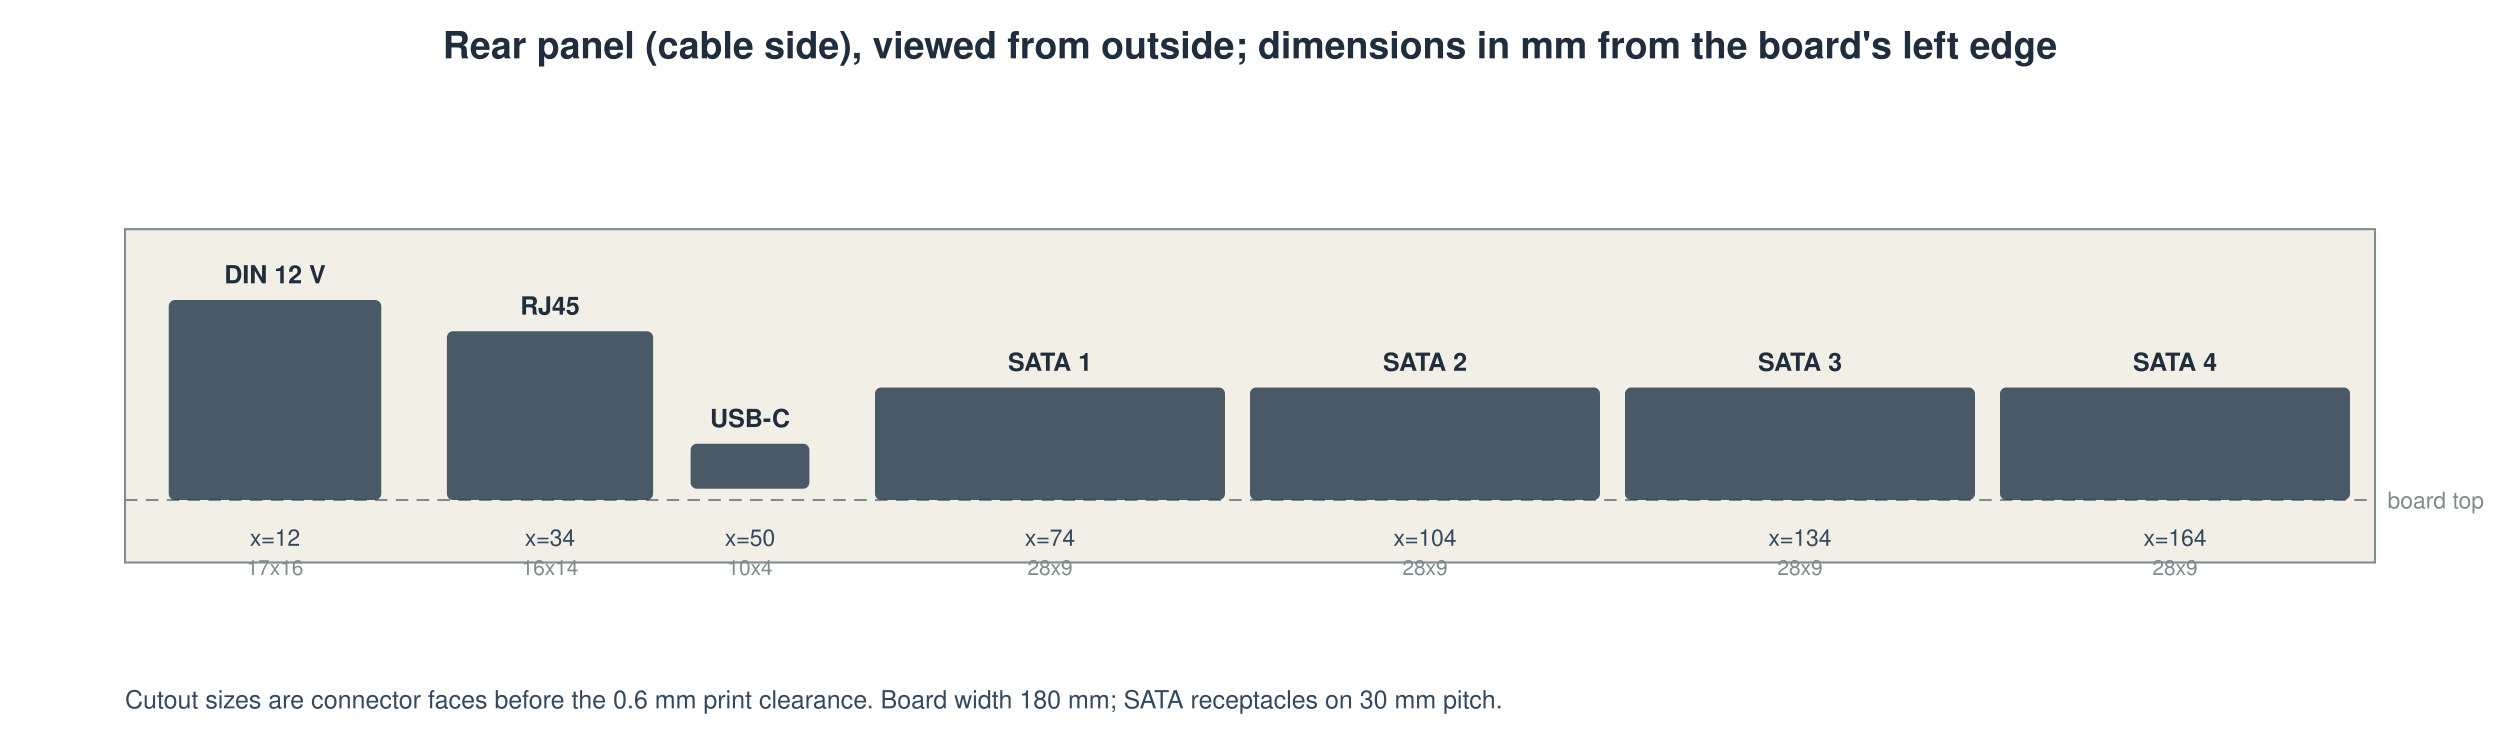
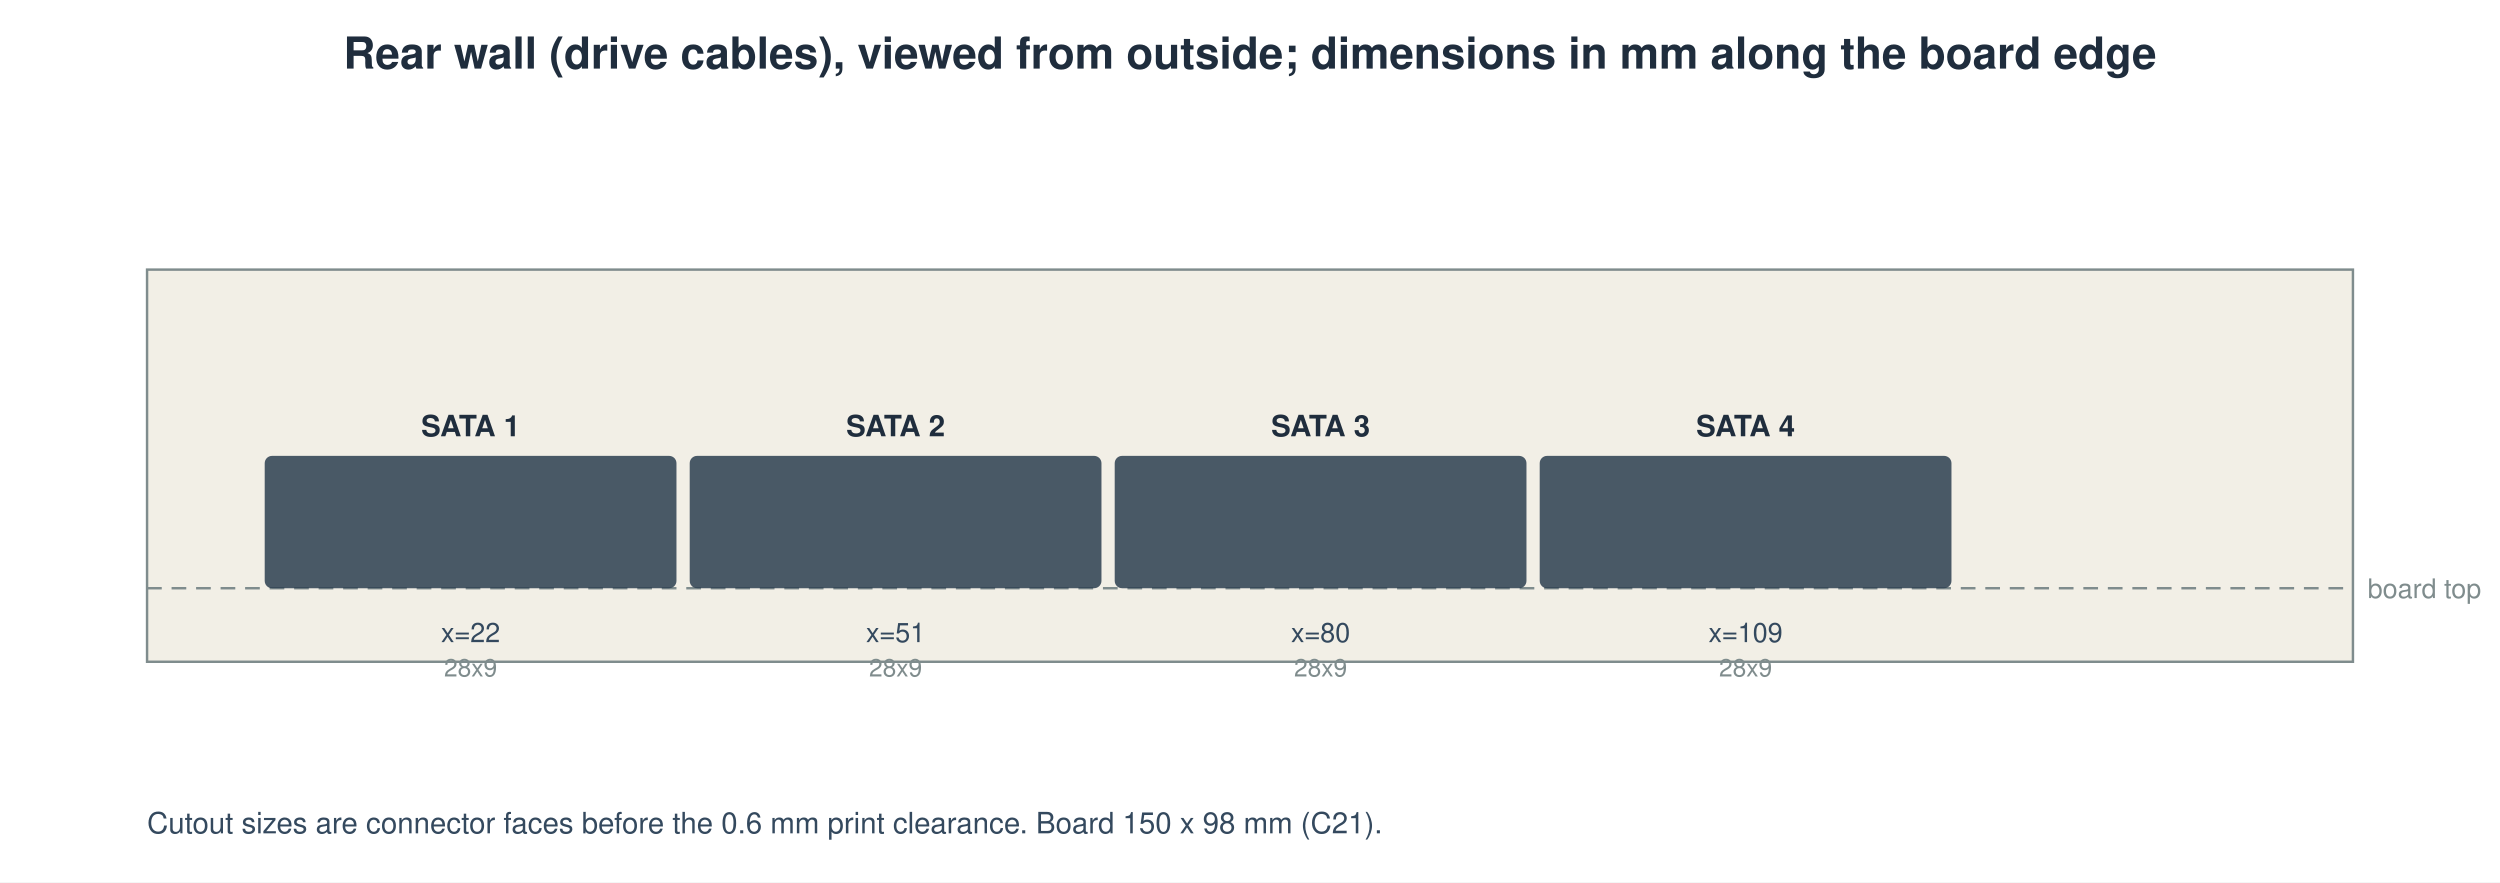
- <svg xmlns="http://www.w3.org/2000/svg" viewBox="0 0 1200 360" width="1200" height="360">
+ <svg xmlns="http://www.w3.org/2000/svg" viewBox="0 0 1020 360" width="1020" height="360">
  <defs>
    <marker id="ah" markerWidth="10" markerHeight="8" refX="9" refY="4" orient="auto">
      <path d="M0,0 L10,4 L0,8 z" fill="#2c3e50" />
    </marker>
  </defs>
  <rect width="100%" height="100%" fill="white" />
-   <text x="600.0" y="28" text-anchor="middle" font-family="Helvetica, Arial, sans-serif" font-size="18" font-weight="700" fill="#1f2d3d">Rear panel (cable side), viewed from outside; dimensions in mm from the board's left edge</text>
-   <rect x="60" y="110.0" width="1080.0" height="160.0" fill="#f2efe6" stroke="#7f8c8d" />
-   <line x1="60" y1="240" x2="1140.0" y2="240" stroke="#7f8c8d" stroke-dasharray="6 4" />
-   <text x="1146.0" y="244" font-family="Helvetica, Arial, sans-serif" font-size="11" fill="#7f8c8d">board top</text>
-   <rect x="81.0" y="144.0" width="102.0" height="96.0" fill="#2c3e50" opacity="0.85" rx="3" />
-   <text x="132.0" y="136.0" text-anchor="middle" font-family="Helvetica, Arial, sans-serif" font-size="12" font-weight="700" fill="#1f2d3d">DIN 12 V</text>
-   <text x="132.0" y="262" text-anchor="middle" font-family="Helvetica, Arial, sans-serif" font-size="11" fill="#34495e">x=12</text>
-   <text x="132.0" y="276" text-anchor="middle" font-family="Helvetica, Arial, sans-serif" font-size="10" fill="#7f8c8d">17x16</text>
-   <rect x="214.5" y="159.0" width="99.0" height="81.0" fill="#2c3e50" opacity="0.85" rx="3" />
-   <text x="264.0" y="151.0" text-anchor="middle" font-family="Helvetica, Arial, sans-serif" font-size="12" font-weight="700" fill="#1f2d3d">RJ45</text>
-   <text x="264.0" y="262" text-anchor="middle" font-family="Helvetica, Arial, sans-serif" font-size="11" fill="#34495e">x=34</text>
-   <text x="264.0" y="276" text-anchor="middle" font-family="Helvetica, Arial, sans-serif" font-size="10" fill="#7f8c8d">16x14</text>
-   <rect x="331.5" y="213.0" width="57.0" height="21.6" fill="#2c3e50" opacity="0.85" rx="3" />
-   <text x="360.0" y="205.0" text-anchor="middle" font-family="Helvetica, Arial, sans-serif" font-size="12" font-weight="700" fill="#1f2d3d">USB-C</text>
-   <text x="360.0" y="262" text-anchor="middle" font-family="Helvetica, Arial, sans-serif" font-size="11" fill="#34495e">x=50</text>
-   <text x="360.0" y="276" text-anchor="middle" font-family="Helvetica, Arial, sans-serif" font-size="10" fill="#7f8c8d">10x4</text>
-   <rect x="420.0" y="186.0" width="168.0" height="54.0" fill="#2c3e50" opacity="0.85" rx="3" />
-   <text x="504.0" y="178.0" text-anchor="middle" font-family="Helvetica, Arial, sans-serif" font-size="12" font-weight="700" fill="#1f2d3d">SATA 1</text>
-   <text x="504.0" y="262" text-anchor="middle" font-family="Helvetica, Arial, sans-serif" font-size="11" fill="#34495e">x=74</text>
-   <text x="504.0" y="276" text-anchor="middle" font-family="Helvetica, Arial, sans-serif" font-size="10" fill="#7f8c8d">28x9</text>
-   <rect x="600.0" y="186.0" width="168.0" height="54.0" fill="#2c3e50" opacity="0.85" rx="3" />
-   <text x="684.0" y="178.0" text-anchor="middle" font-family="Helvetica, Arial, sans-serif" font-size="12" font-weight="700" fill="#1f2d3d">SATA 2</text>
-   <text x="684.0" y="262" text-anchor="middle" font-family="Helvetica, Arial, sans-serif" font-size="11" fill="#34495e">x=104</text>
-   <text x="684.0" y="276" text-anchor="middle" font-family="Helvetica, Arial, sans-serif" font-size="10" fill="#7f8c8d">28x9</text>
-   <rect x="780.0" y="186.0" width="168.0" height="54.0" fill="#2c3e50" opacity="0.85" rx="3" />
-   <text x="864.0" y="178.0" text-anchor="middle" font-family="Helvetica, Arial, sans-serif" font-size="12" font-weight="700" fill="#1f2d3d">SATA 3</text>
-   <text x="864.0" y="262" text-anchor="middle" font-family="Helvetica, Arial, sans-serif" font-size="11" fill="#34495e">x=134</text>
-   <text x="864.0" y="276" text-anchor="middle" font-family="Helvetica, Arial, sans-serif" font-size="10" fill="#7f8c8d">28x9</text>
-   <rect x="960.0" y="186.0" width="168.0" height="54.0" fill="#2c3e50" opacity="0.85" rx="3" />
-   <text x="1044.0" y="178.0" text-anchor="middle" font-family="Helvetica, Arial, sans-serif" font-size="12" font-weight="700" fill="#1f2d3d">SATA 4</text>
-   <text x="1044.0" y="262" text-anchor="middle" font-family="Helvetica, Arial, sans-serif" font-size="11" fill="#34495e">x=164</text>
-   <text x="1044.0" y="276" text-anchor="middle" font-family="Helvetica, Arial, sans-serif" font-size="10" fill="#7f8c8d">28x9</text>
-   <text x="60" y="340" font-family="Helvetica, Arial, sans-serif" font-size="12" fill="#34495e">Cutout sizes are connector faces before the 0.6 mm print clearance. Board width 180 mm; SATA receptacles on 30 mm pitch.</text>
+   <text x="510.0" y="28" text-anchor="middle" font-family="Helvetica, Arial, sans-serif" font-size="18" font-weight="700" fill="#1f2d3d">Rear wall (drive cables), viewed from outside; dimensions in mm along the board edge</text>
+   <rect x="60" y="110.0" width="900.0" height="160.0" fill="#f2efe6" stroke="#7f8c8d" />
+   <line x1="60" y1="240" x2="960.0" y2="240" stroke="#7f8c8d" stroke-dasharray="6 4" />
+   <text x="966.0" y="244" font-family="Helvetica, Arial, sans-serif" font-size="11" fill="#7f8c8d">board top</text>
+   <rect x="108.0" y="186.0" width="168.0" height="54.0" fill="#2c3e50" opacity="0.85" rx="3" />
+   <text x="192.0" y="178.0" text-anchor="middle" font-family="Helvetica, Arial, sans-serif" font-size="12" font-weight="700" fill="#1f2d3d">SATA 1</text>
+   <text x="192.0" y="262" text-anchor="middle" font-family="Helvetica, Arial, sans-serif" font-size="11" fill="#34495e">x=22</text>
+   <text x="192.0" y="276" text-anchor="middle" font-family="Helvetica, Arial, sans-serif" font-size="10" fill="#7f8c8d">28x9</text>
+   <rect x="628.2" y="186.0" width="168.0" height="54.0" fill="#2c3e50" opacity="0.85" rx="3" />
+   <text x="712.2" y="178.0" text-anchor="middle" font-family="Helvetica, Arial, sans-serif" font-size="12" font-weight="700" fill="#1f2d3d">SATA 4</text>
+   <text x="712.2" y="262" text-anchor="middle" font-family="Helvetica, Arial, sans-serif" font-size="11" fill="#34495e">x=109</text>
+   <text x="712.2" y="276" text-anchor="middle" font-family="Helvetica, Arial, sans-serif" font-size="10" fill="#7f8c8d">28x9</text>
+   <rect x="281.4" y="186.0" width="168.0" height="54.0" fill="#2c3e50" opacity="0.85" rx="3" />
+   <text x="365.4" y="178.0" text-anchor="middle" font-family="Helvetica, Arial, sans-serif" font-size="12" font-weight="700" fill="#1f2d3d">SATA 2</text>
+   <text x="365.4" y="262" text-anchor="middle" font-family="Helvetica, Arial, sans-serif" font-size="11" fill="#34495e">x=51</text>
+   <text x="365.4" y="276" text-anchor="middle" font-family="Helvetica, Arial, sans-serif" font-size="10" fill="#7f8c8d">28x9</text>
+   <rect x="454.8" y="186.0" width="168.0" height="54.0" fill="#2c3e50" opacity="0.85" rx="3" />
+   <text x="538.8" y="178.0" text-anchor="middle" font-family="Helvetica, Arial, sans-serif" font-size="12" font-weight="700" fill="#1f2d3d">SATA 3</text>
+   <text x="538.8" y="262" text-anchor="middle" font-family="Helvetica, Arial, sans-serif" font-size="11" fill="#34495e">x=80</text>
+   <text x="538.8" y="276" text-anchor="middle" font-family="Helvetica, Arial, sans-serif" font-size="10" fill="#7f8c8d">28x9</text>
+   <text x="60" y="340" font-family="Helvetica, Arial, sans-serif" font-size="12" fill="#34495e">Cutout sizes are connector faces before the 0.6 mm print clearance. Board 150 x 98 mm (C21).</text>
</svg>
